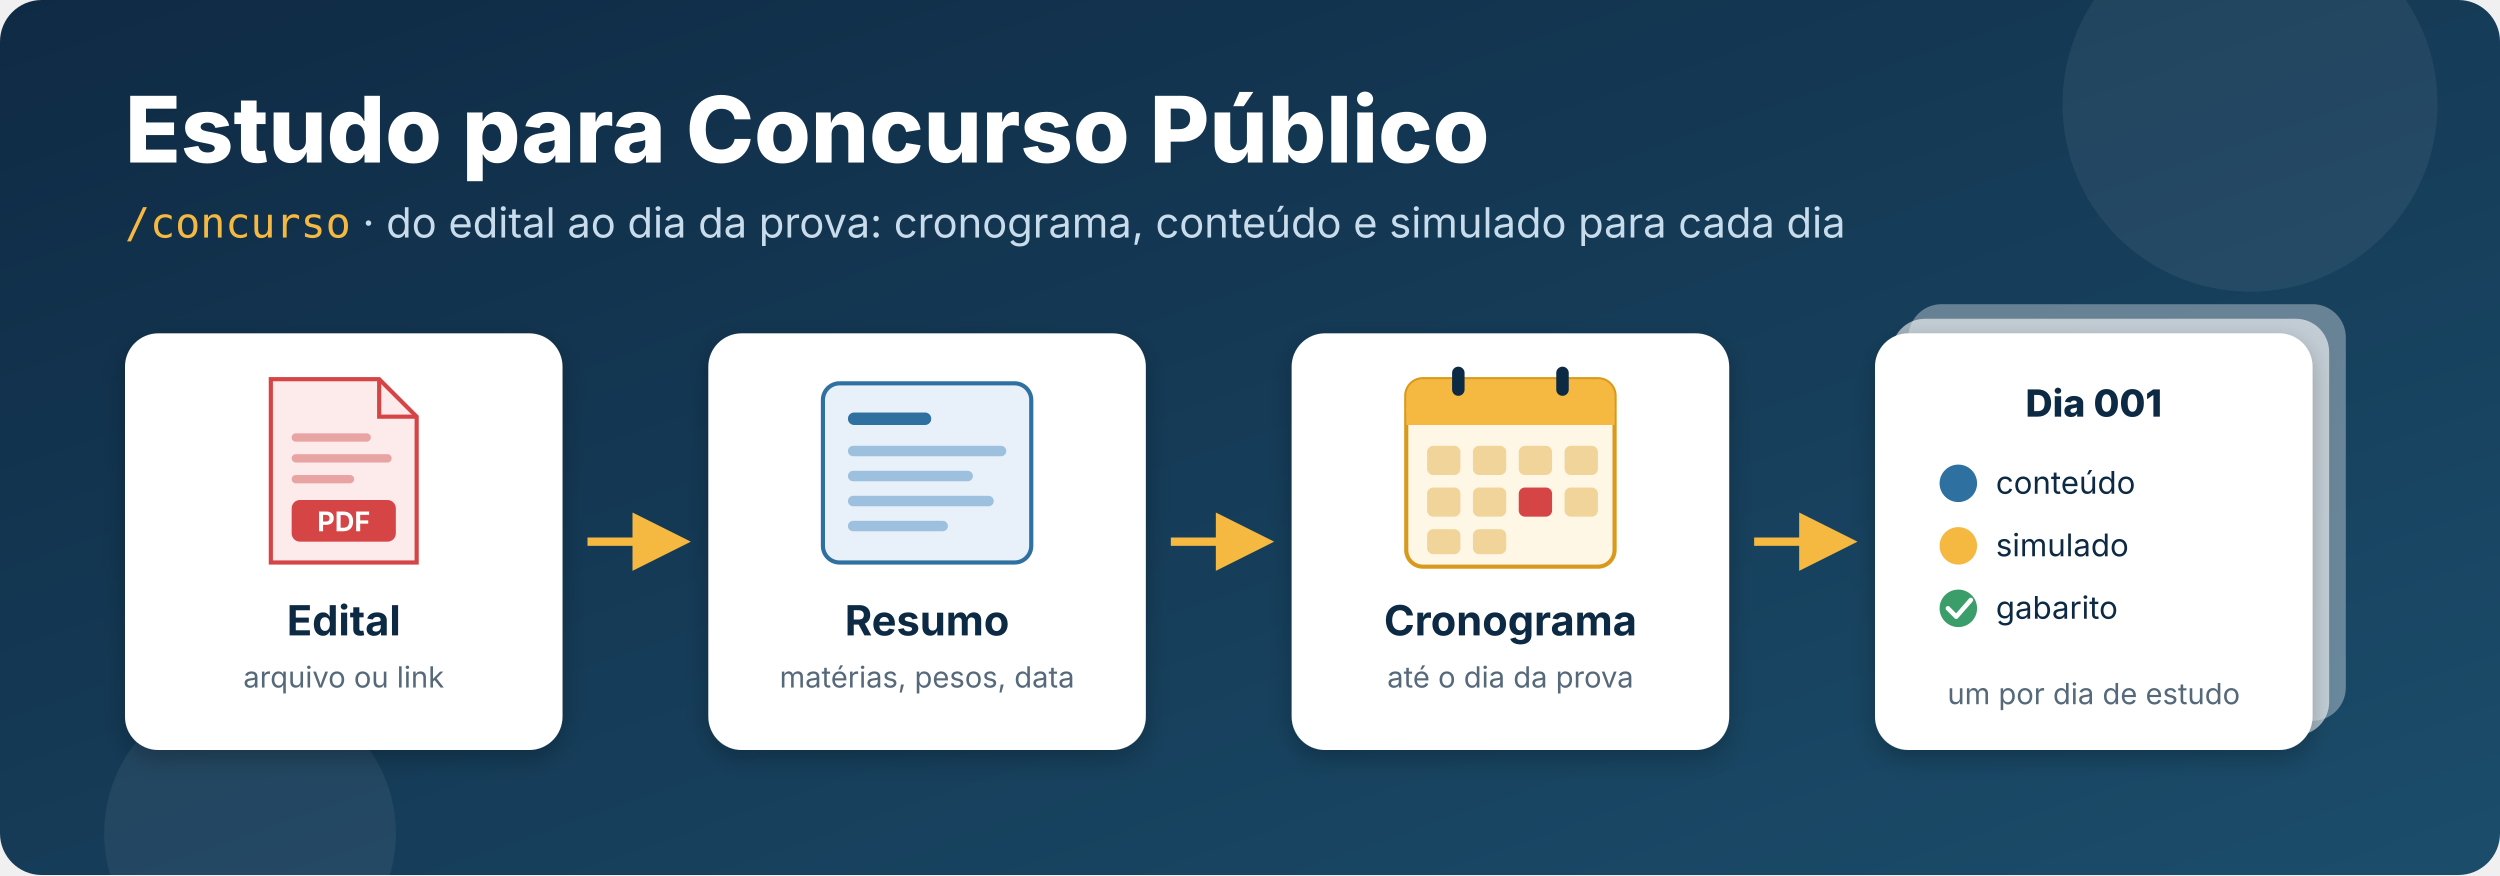
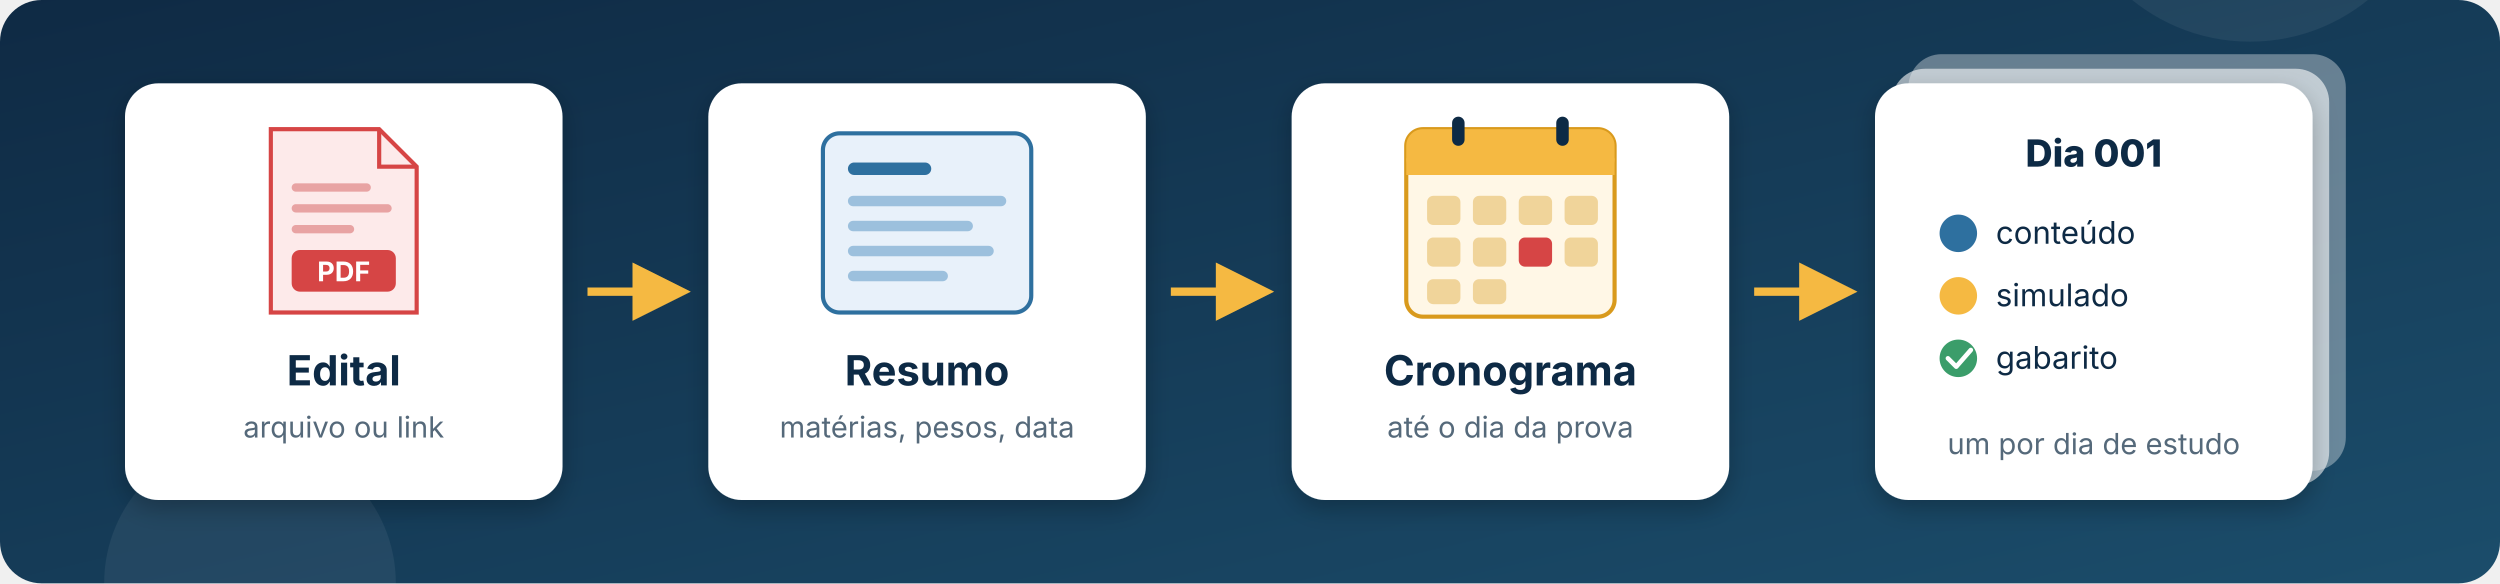
- <svg xmlns="http://www.w3.org/2000/svg" width="1200" height="420" viewBox="0 0 1200 420" font-family="Inter, 'Segoe UI', Roboto, Helvetica, Arial, sans-serif">
+ <svg xmlns="http://www.w3.org/2000/svg" width="1200" height="280" viewBox="0 120 1200 280" font-family="Inter, 'Segoe UI', Roboto, Helvetica, Arial, sans-serif">
  <defs>
    <linearGradient id="bg" x1="0" y1="0" x2="1" y2="1">
      <stop offset="0" stop-color="#0f2a44" />
      <stop offset="1" stop-color="#1b4d6b" />
    </linearGradient>
    <marker id="arrow" viewBox="0 0 10 10" refX="8" refY="5" markerWidth="7" markerHeight="7" orient="auto">
      <path d="M0 0 L10 5 L0 10 z" fill="#f5b942" />
    </marker>
    <filter id="shadow" x="-10%" y="-10%" width="120%" height="130%">
      <feDropShadow dx="0" dy="4" stdDeviation="6" flood-color="#000" flood-opacity="0.25" />
    </filter>
  </defs>
-   <rect width="1200" height="420" rx="20" fill="url(#bg)" />
+   <rect y="120" width="1200" height="280" rx="20" fill="url(#bg)" />
  <g fill="#ffffff" opacity="0.06">
    <circle cx="1080" cy="50" r="90" />
    <circle cx="120" cy="400" r="70" />
  </g>
-   <text x="60" y="78" font-size="44" font-weight="800" fill="#ffffff">Estudo para Concurso Público</text>
-   <text x="60" y="114" font-size="20" fill="#c9dcec">
-     <tspan font-family="'JetBrains Mono', 'Fira Code', Menlo, Consolas, monospace" fill="#f5b942">/concurso</tspan>  ·  do edital ao dia da prova: cronograma, conteúdo e simulado para cada dia</text>
  <g transform="translate(60,160)" filter="url(#shadow)">
    <rect width="210" height="200" rx="16" fill="#ffffff" />
    <g transform="translate(70,22)">
      <path d="M0 0 H52 L70 18 V88 H0 Z" fill="#fdeaea" stroke="#d64545" stroke-width="2" />
      <path d="M52 0 V18 H70" fill="none" stroke="#d64545" stroke-width="2" />
      <rect x="10" y="58" width="50" height="20" rx="4" fill="#d64545" />
      <text x="35" y="73" font-size="13" font-weight="700" fill="#fff" text-anchor="middle">PDF</text>
      <rect x="10" y="26" width="38" height="4" rx="2" fill="#e8a3a3" />
      <rect x="10" y="36" width="48" height="4" rx="2" fill="#e8a3a3" />
      <rect x="10" y="46" width="30" height="4" rx="2" fill="#e8a3a3" />
    </g>
    <text x="105" y="145" font-size="20" font-weight="700" fill="#0f2a44" text-anchor="middle">Edital</text>
    <text x="105" y="170" font-size="14" fill="#55697a" text-anchor="middle">arquivo ou link</text>
  </g>
  <line x1="282" y1="260" x2="326" y2="260" stroke="#f5b942" stroke-width="4" marker-end="url(#arrow)" />
  <g transform="translate(340,160)" filter="url(#shadow)">
    <rect width="210" height="200" rx="16" fill="#ffffff" />
    <g transform="translate(55,24)">
      <rect width="100" height="86" rx="8" fill="#e8f1fa" stroke="#2f6f9f" stroke-width="2" />
      <rect x="12" y="14" width="40" height="6" rx="3" fill="#2f6f9f" />
      <rect x="12" y="30" width="76" height="5" rx="2.5" fill="#9cc0dd" />
      <rect x="12" y="42" width="60" height="5" rx="2.5" fill="#9cc0dd" />
      <rect x="12" y="54" width="70" height="5" rx="2.5" fill="#9cc0dd" />
      <rect x="12" y="66" width="48" height="5" rx="2.5" fill="#9cc0dd" />
    </g>
    <text x="105" y="145" font-size="20" font-weight="700" fill="#0f2a44" text-anchor="middle">Resumo</text>
    <text x="105" y="170" font-size="14" fill="#55697a" text-anchor="middle">matérias, pesos, data</text>
  </g>
  <line x1="562" y1="260" x2="606" y2="260" stroke="#f5b942" stroke-width="4" marker-end="url(#arrow)" />
  <g transform="translate(620,160)" filter="url(#shadow)">
    <rect width="210" height="200" rx="16" fill="#ffffff" />
    <g transform="translate(55,22)">
      <rect width="100" height="90" rx="8" fill="#fff7e6" stroke="#d99a1e" stroke-width="2" />
      <rect width="100" height="22" rx="8" fill="#f5b942" />
      <rect y="14" width="100" height="8" fill="#f5b942" />
      <rect x="22" y="-6" width="6" height="14" rx="3" fill="#0f2a44" />
      <rect x="72" y="-6" width="6" height="14" rx="3" fill="#0f2a44" />
      <g fill="#f0d49a">
        <rect x="10" y="32" width="16" height="14" rx="3" />
        <rect x="32" y="32" width="16" height="14" rx="3" />
        <rect x="54" y="32" width="16" height="14" rx="3" />
        <rect x="76" y="32" width="16" height="14" rx="3" />
        <rect x="10" y="52" width="16" height="14" rx="3" />
        <rect x="32" y="52" width="16" height="14" rx="3" />
        <rect x="76" y="52" width="16" height="14" rx="3" />
        <rect x="10" y="72" width="16" height="12" rx="3" />
        <rect x="32" y="72" width="16" height="12" rx="3" />
      </g>
      <rect x="54" y="52" width="16" height="14" rx="3" fill="#d64545" />
    </g>
    <text x="105" y="145" font-size="20" font-weight="700" fill="#0f2a44" text-anchor="middle">Cronograma</text>
    <text x="105" y="170" font-size="14" fill="#55697a" text-anchor="middle">até o dia da prova</text>
  </g>
  <line x1="842" y1="260" x2="886" y2="260" stroke="#f5b942" stroke-width="4" marker-end="url(#arrow)" />
  <g transform="translate(900,160)">
    <rect x="16" y="-14" width="210" height="200" rx="16" fill="#ffffff" opacity="0.35" />
    <rect x="8" y="-7" width="210" height="200" rx="16" fill="#ffffff" opacity="0.6" />
    <g filter="url(#shadow)">
      <rect width="210" height="200" rx="16" fill="#ffffff" />
      <text x="105" y="40" font-size="18" font-weight="800" fill="#0f2a44" text-anchor="middle">Dia 001</text>
      <g font-size="15" fill="#0f2a44">
        <circle cx="40" cy="72" r="9" fill="#2f6f9f" />
        <text x="58" y="77">conteúdo</text>
        <circle cx="40" cy="102" r="9" fill="#f5b942" />
        <text x="58" y="107">simulado</text>
        <circle cx="40" cy="132" r="9" fill="#3a9d6a" />
        <text x="58" y="137">gabarito</text>
      </g>
      <path d="M35 132 l4 4 l7 -8" fill="none" stroke="#fff" stroke-width="2.2" stroke-linecap="round" stroke-linejoin="round" />
      <text x="105" y="178" font-size="14" fill="#55697a" text-anchor="middle">um por dia de estudo</text>
    </g>
  </g>
</svg>
